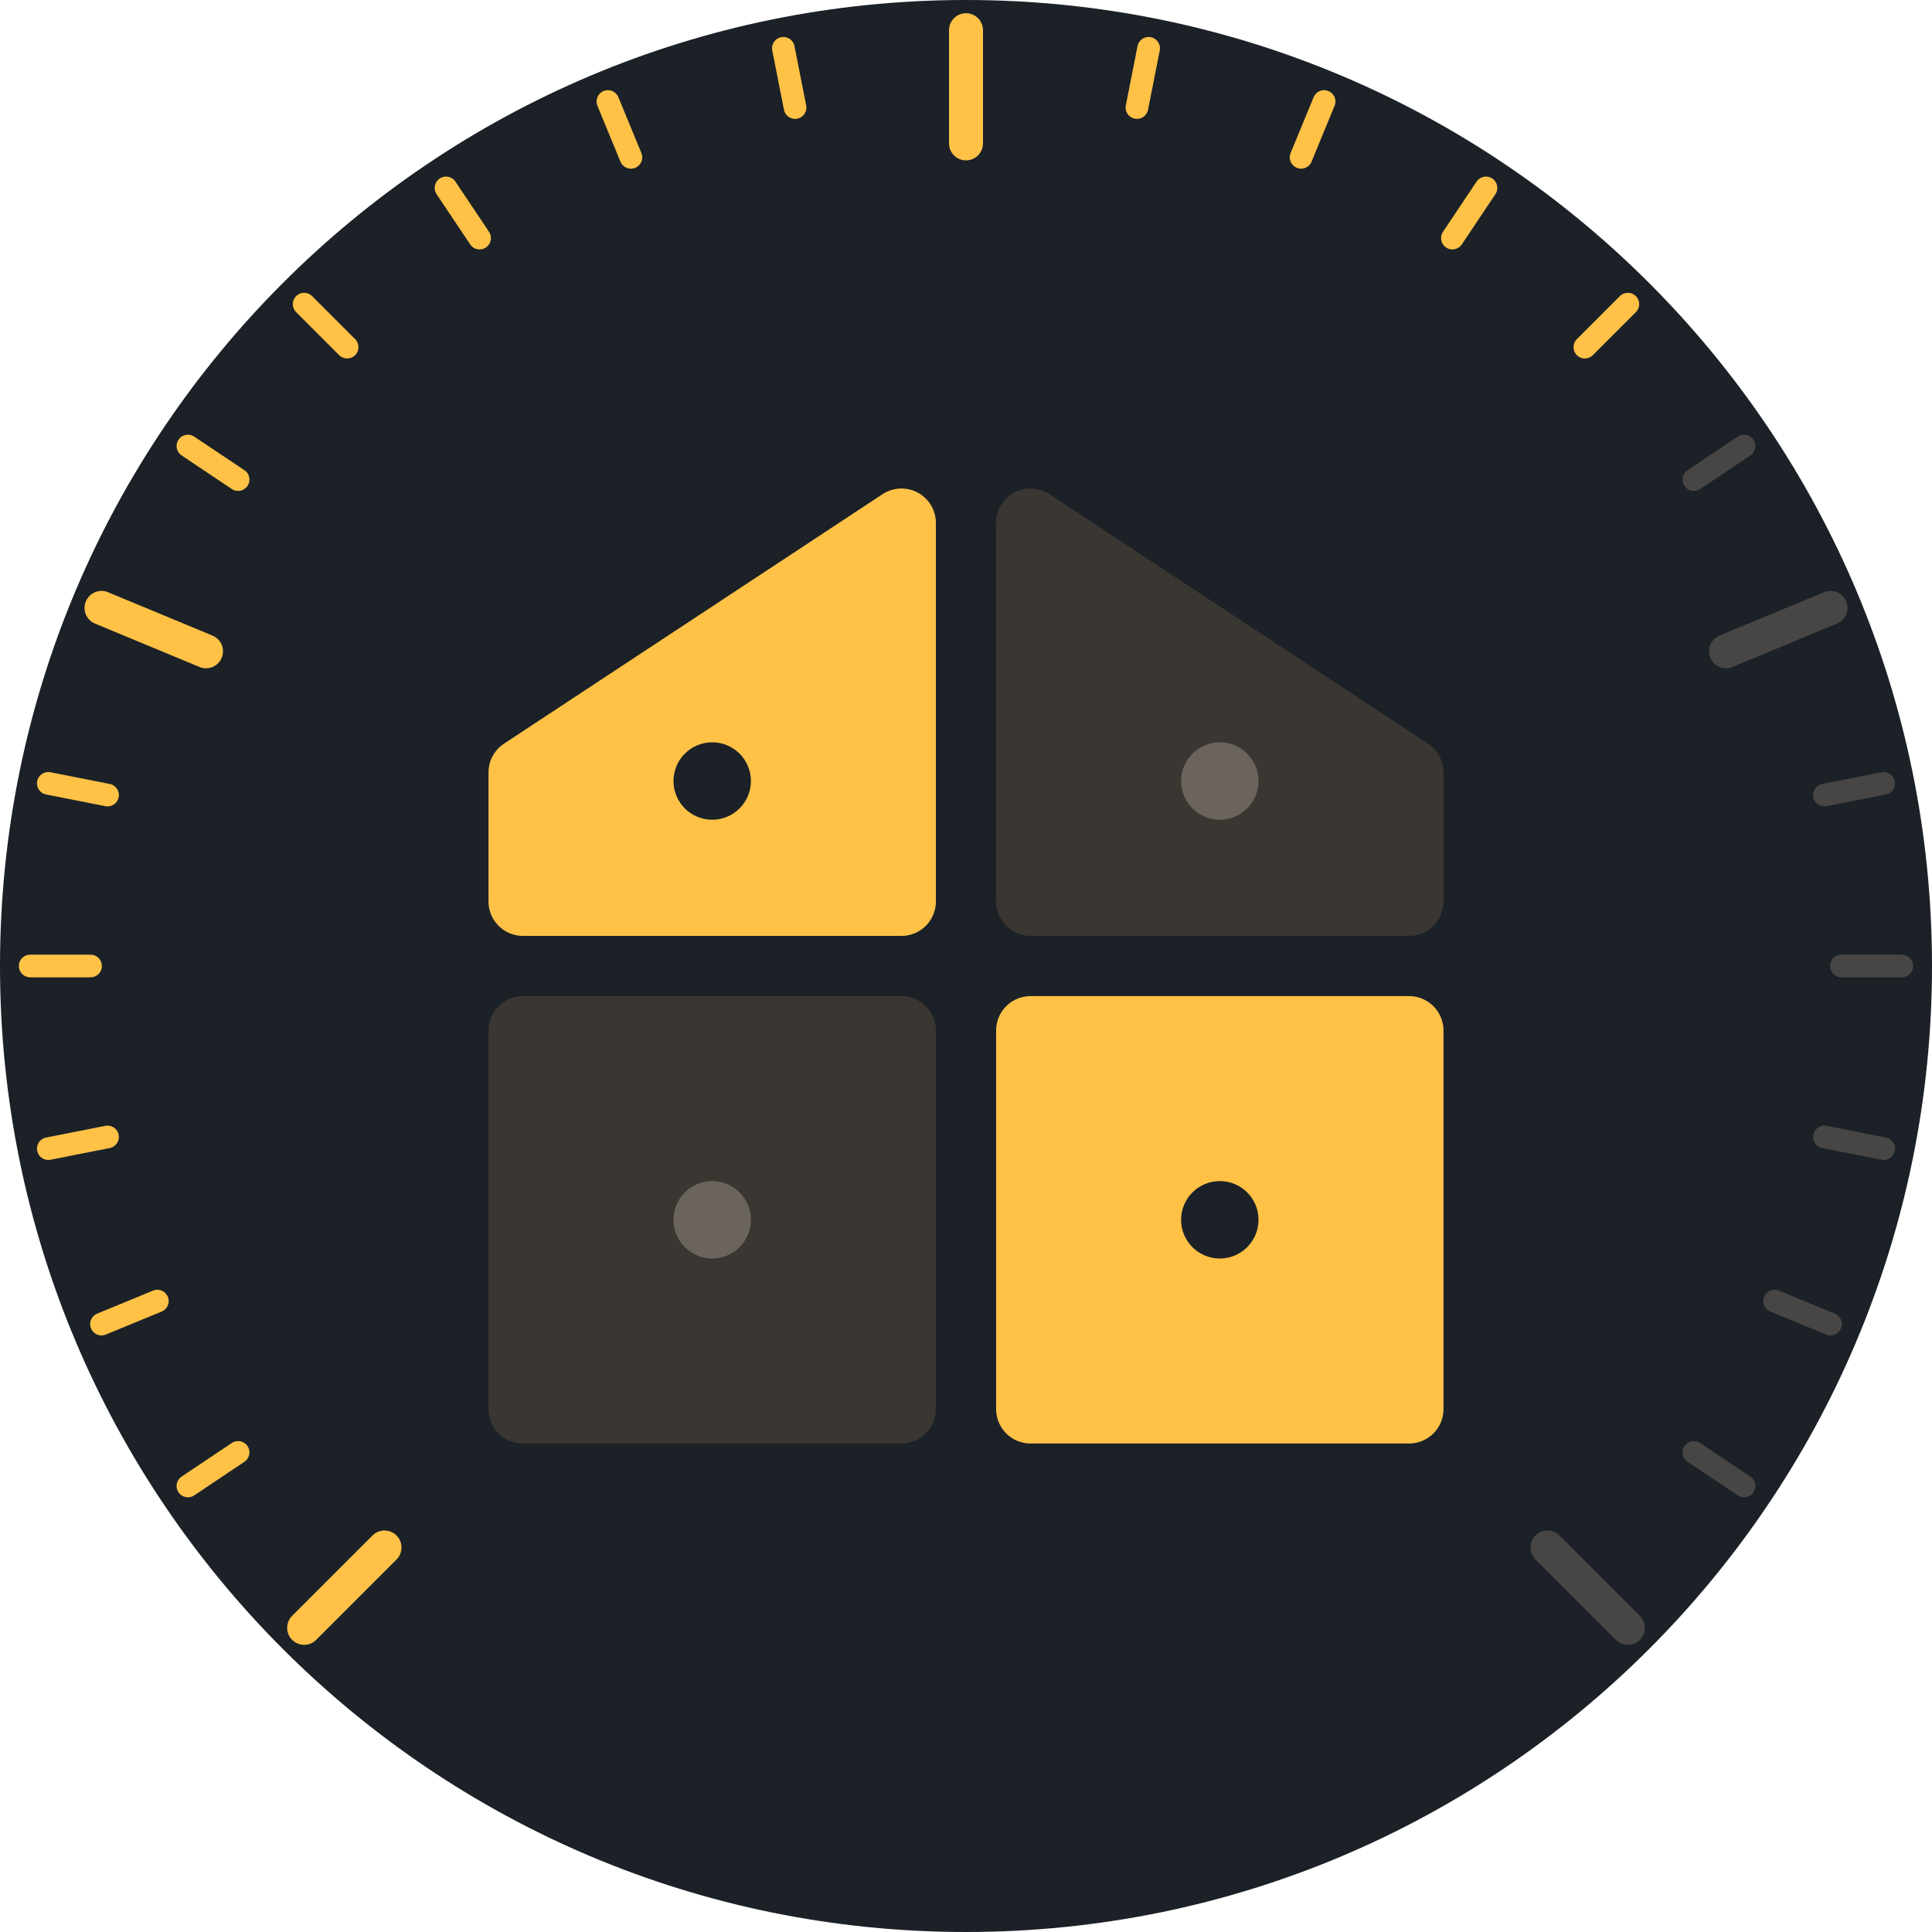
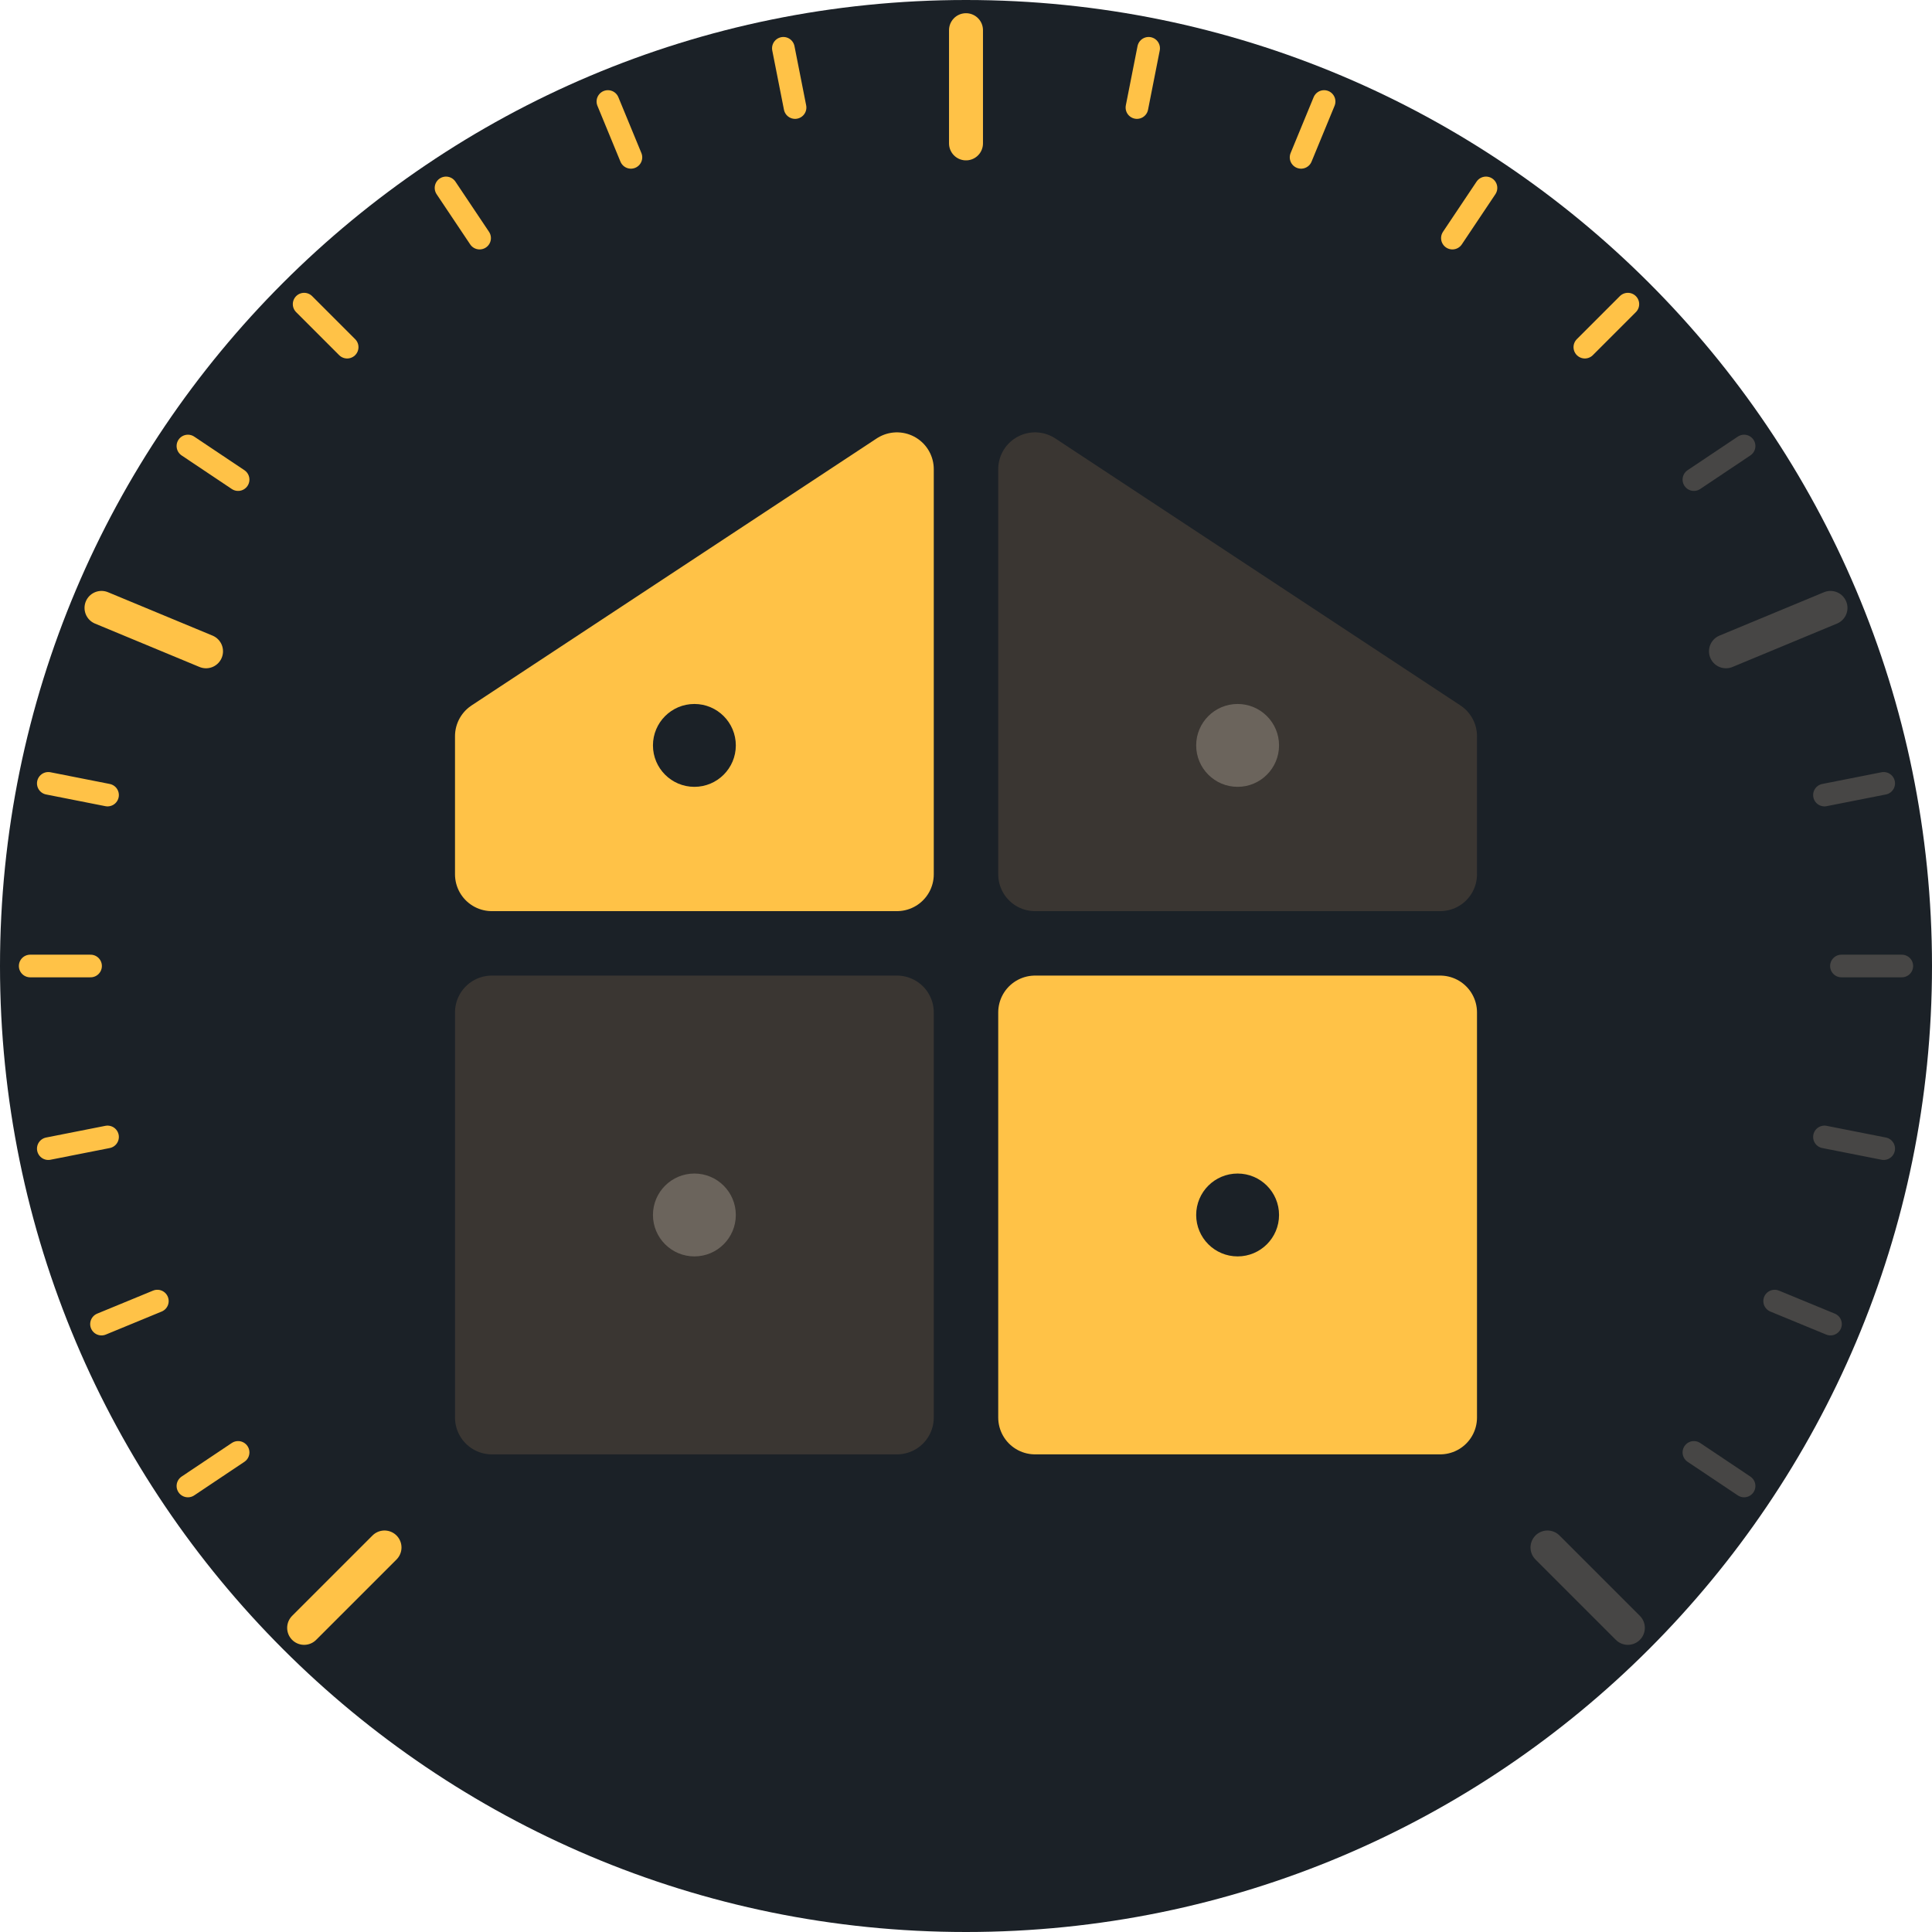
<svg xmlns="http://www.w3.org/2000/svg" viewBox="0 0 512 512">
  <circle cx="256" cy="256" r="256" fill="#1B2127" />
  <line x1="80.6" y1="431.4" x2="101.9" y2="410.1" stroke="#FFC247" stroke-width="9" stroke-linecap="round" opacity="1" />
  <line x1="49.8" y1="393.8" x2="63.1" y2="384.9" stroke="#FFC247" stroke-width="6" stroke-linecap="round" opacity="1" />
  <line x1="26.9" y1="350.9" x2="41.7" y2="344.8" stroke="#FFC247" stroke-width="6" stroke-linecap="round" opacity="1" />
  <line x1="12.8" y1="304.4" x2="28.5" y2="301.3" stroke="#FFC247" stroke-width="6" stroke-linecap="round" opacity="1" />
  <line x1="8.0" y1="256.0" x2="24.0" y2="256.0" stroke="#FFC247" stroke-width="6" stroke-linecap="round" opacity="1" />
  <line x1="12.8" y1="207.6" x2="28.5" y2="210.7" stroke="#FFC247" stroke-width="6" stroke-linecap="round" opacity="1" />
  <line x1="26.9" y1="161.1" x2="54.6" y2="172.6" stroke="#FFC247" stroke-width="9" stroke-linecap="round" opacity="1" />
  <line x1="49.8" y1="118.2" x2="63.1" y2="127.1" stroke="#FFC247" stroke-width="6" stroke-linecap="round" opacity="1" />
  <line x1="80.6" y1="80.6" x2="92.0" y2="92.0" stroke="#FFC247" stroke-width="6" stroke-linecap="round" opacity="1" />
  <line x1="118.2" y1="49.8" x2="127.1" y2="63.1" stroke="#FFC247" stroke-width="6" stroke-linecap="round" opacity="1" />
  <line x1="161.1" y1="26.9" x2="167.2" y2="41.7" stroke="#FFC247" stroke-width="6" stroke-linecap="round" opacity="1" />
  <line x1="207.6" y1="12.8" x2="210.7" y2="28.5" stroke="#FFC247" stroke-width="6" stroke-linecap="round" opacity="1" />
  <line x1="256.0" y1="8.0" x2="256.0" y2="38.0" stroke="#FFC247" stroke-width="9" stroke-linecap="round" opacity="1" />
  <line x1="304.4" y1="12.8" x2="301.3" y2="28.5" stroke="#FFC247" stroke-width="6" stroke-linecap="round" opacity="1" />
  <line x1="350.9" y1="26.9" x2="344.8" y2="41.7" stroke="#FFC247" stroke-width="6" stroke-linecap="round" opacity="1" />
  <line x1="393.8" y1="49.8" x2="384.9" y2="63.1" stroke="#FFC247" stroke-width="6" stroke-linecap="round" opacity="1" />
  <line x1="431.4" y1="80.6" x2="420.0" y2="92.0" stroke="#FFC247" stroke-width="6" stroke-linecap="round" opacity="1" />
  <line x1="462.2" y1="118.2" x2="448.9" y2="127.1" stroke="#6B645C" stroke-width="6" stroke-linecap="round" opacity="0.55" />
  <line x1="485.1" y1="161.1" x2="457.4" y2="172.6" stroke="#6B645C" stroke-width="9" stroke-linecap="round" opacity="0.55" />
  <line x1="499.2" y1="207.6" x2="483.5" y2="210.7" stroke="#6B645C" stroke-width="6" stroke-linecap="round" opacity="0.55" />
  <line x1="504.0" y1="256.0" x2="488.0" y2="256.0" stroke="#6B645C" stroke-width="6" stroke-linecap="round" opacity="0.55" />
  <line x1="499.2" y1="304.4" x2="483.5" y2="301.3" stroke="#6B645C" stroke-width="6" stroke-linecap="round" opacity="0.55" />
  <line x1="485.1" y1="350.9" x2="470.3" y2="344.8" stroke="#6B645C" stroke-width="6" stroke-linecap="round" opacity="0.55" />
  <line x1="462.2" y1="393.8" x2="448.9" y2="384.9" stroke="#6B645C" stroke-width="6" stroke-linecap="round" opacity="0.55" />
  <line x1="431.4" y1="431.4" x2="410.1" y2="410.1" stroke="#6B645C" stroke-width="9" stroke-linecap="round" opacity="0.55" />
-   <g transform="translate(256 256) scale(1.14) translate(-256.0 -301.0)">
+   <g transform="translate(256 250) scale(1.22) translate(-256.0 -301.0)">
    <polygon points="153,256 241,198 241,286 153,286" fill="#FFC247" stroke="#FFC247" stroke-width="16" stroke-linejoin="round" />
    <polygon points="271,198 359,256 359,286 271,286" fill="#3A3632" stroke="#3A3632" stroke-width="16" stroke-linejoin="round" />
    <polygon points="153,316 241,316 241,404 153,404" fill="#3A3632" stroke="#3A3632" stroke-width="16" stroke-linejoin="round" />
    <polygon points="271,316 359,316 359,404 271,404" fill="#FFC247" stroke="#FFC247" stroke-width="16" stroke-linejoin="round" />
    <circle cx="197" cy="258" r="9" fill="#1B2127" />
    <circle cx="315" cy="258" r="9" fill="#6B645C" />
    <circle cx="197" cy="360" r="9" fill="#6B645C" />
    <circle cx="315" cy="360" r="9" fill="#1B2127" />
  </g>
</svg>
